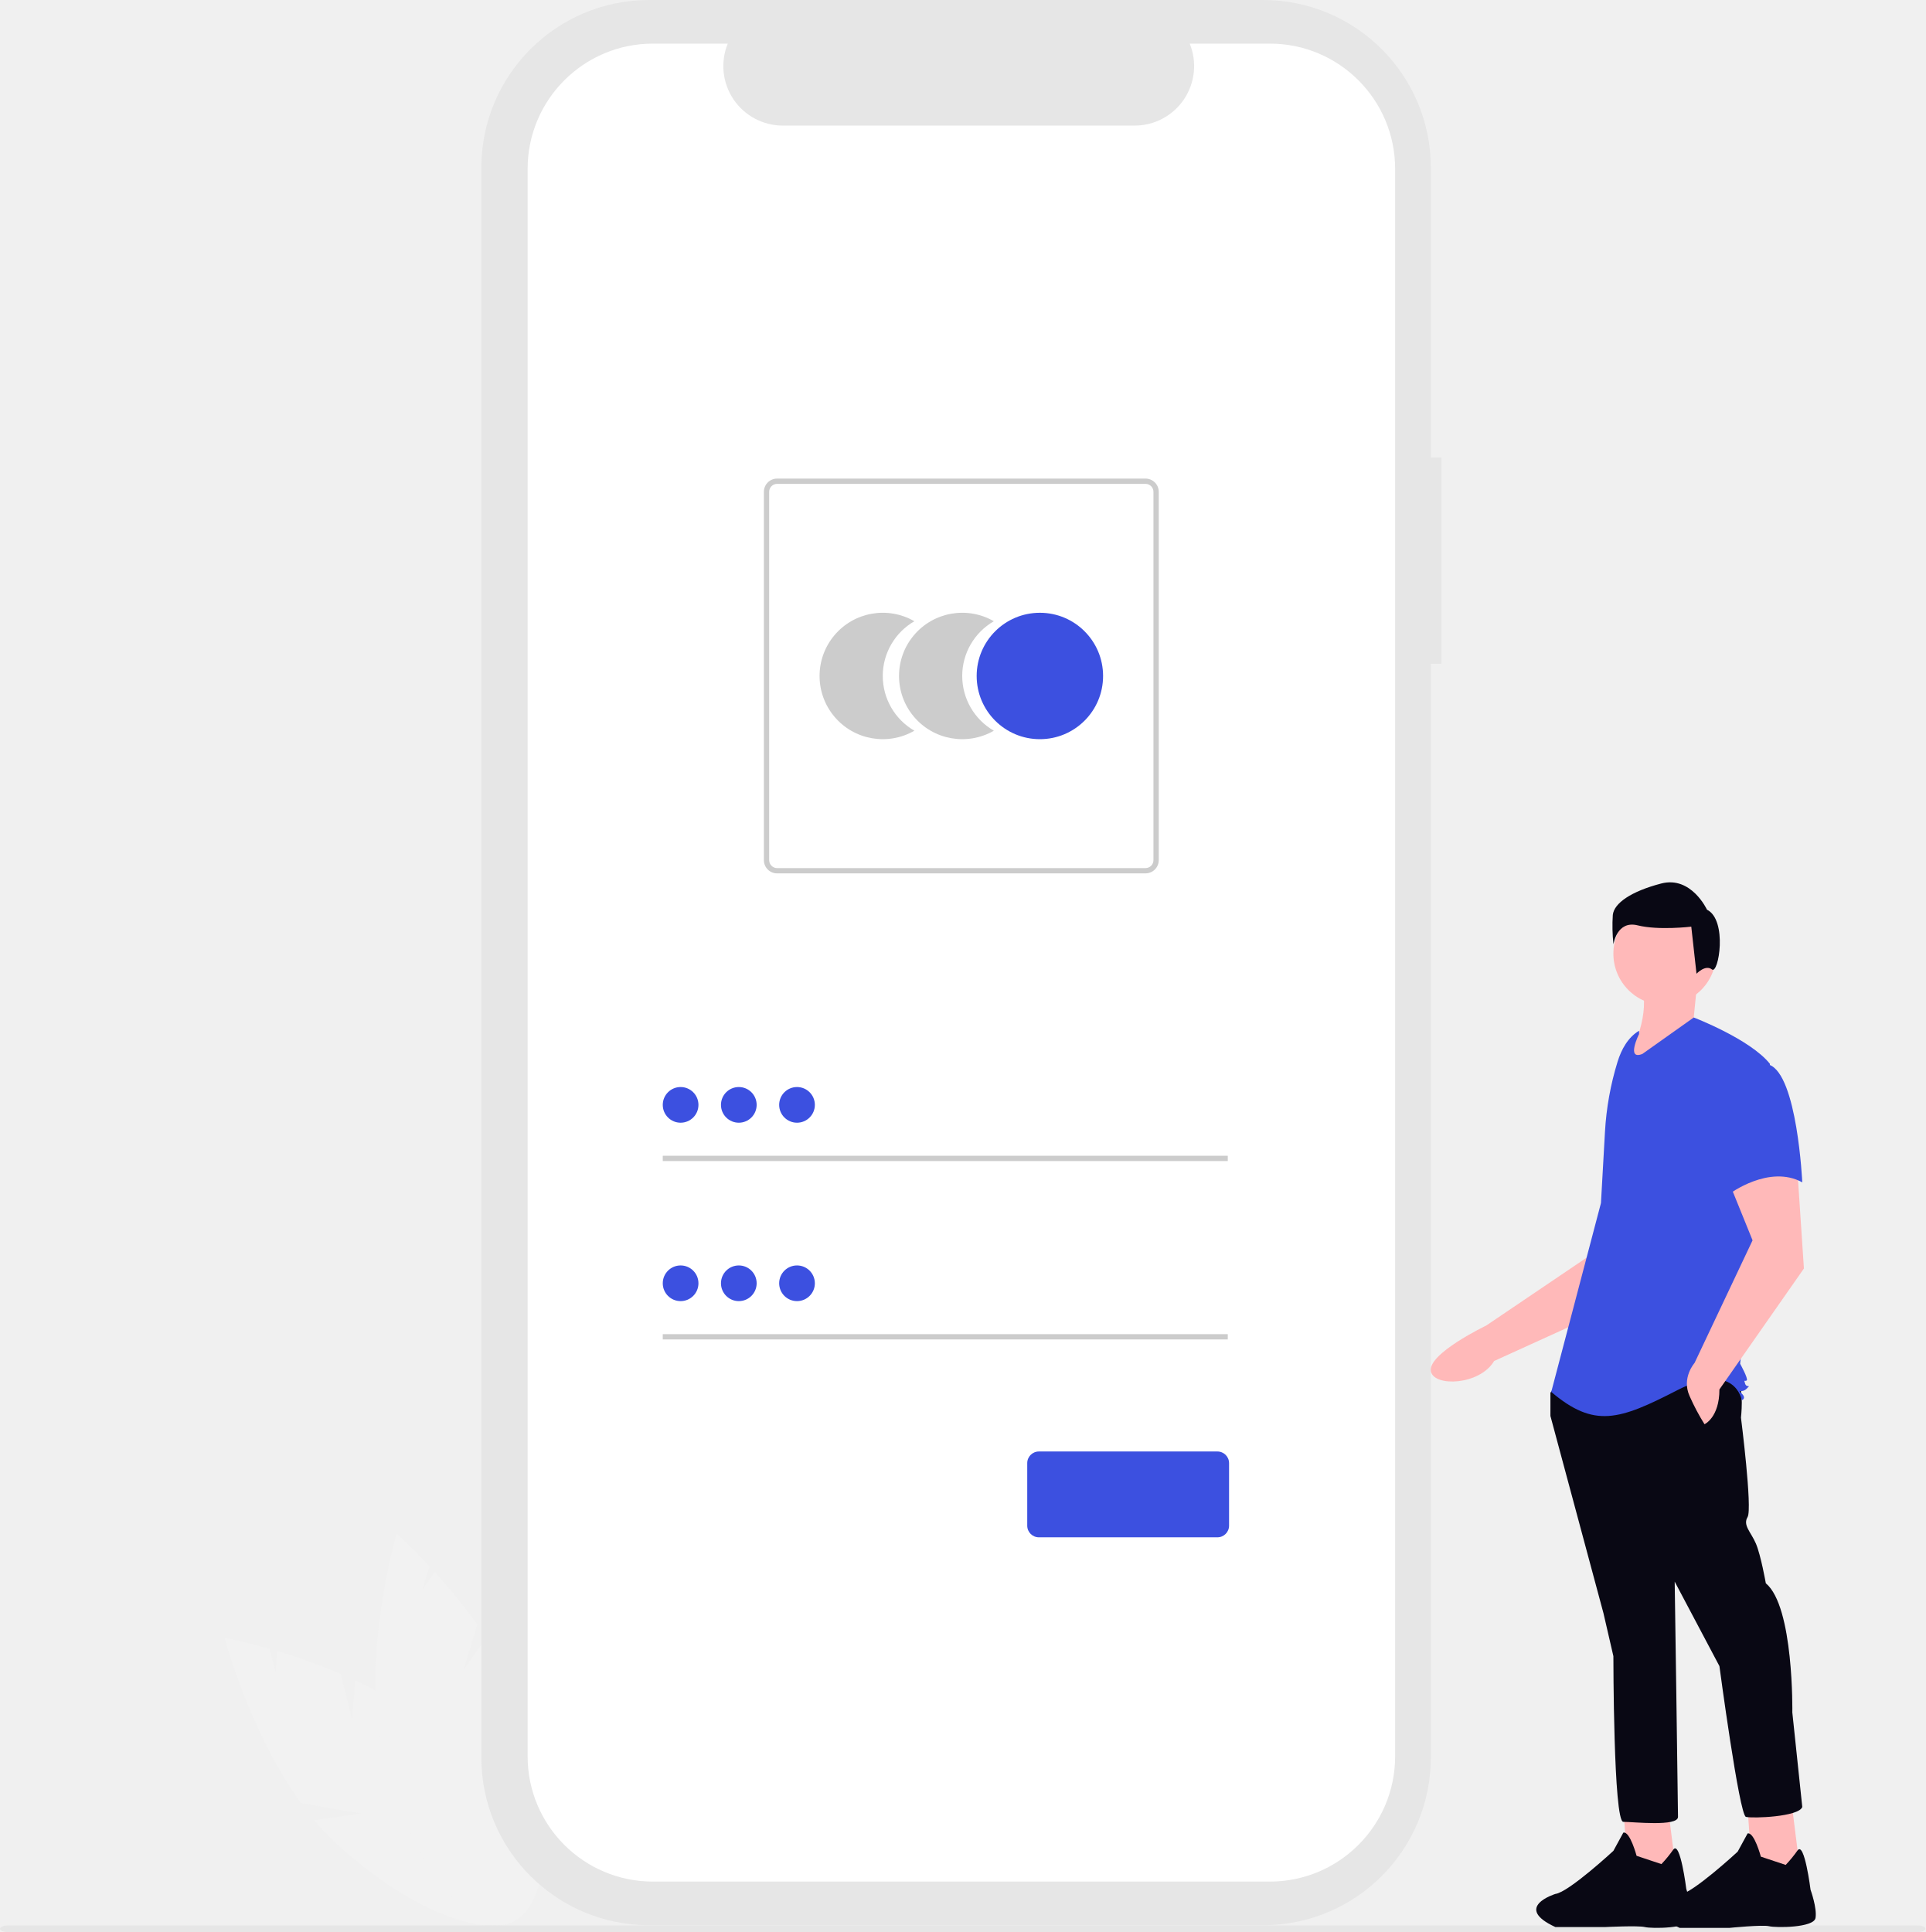
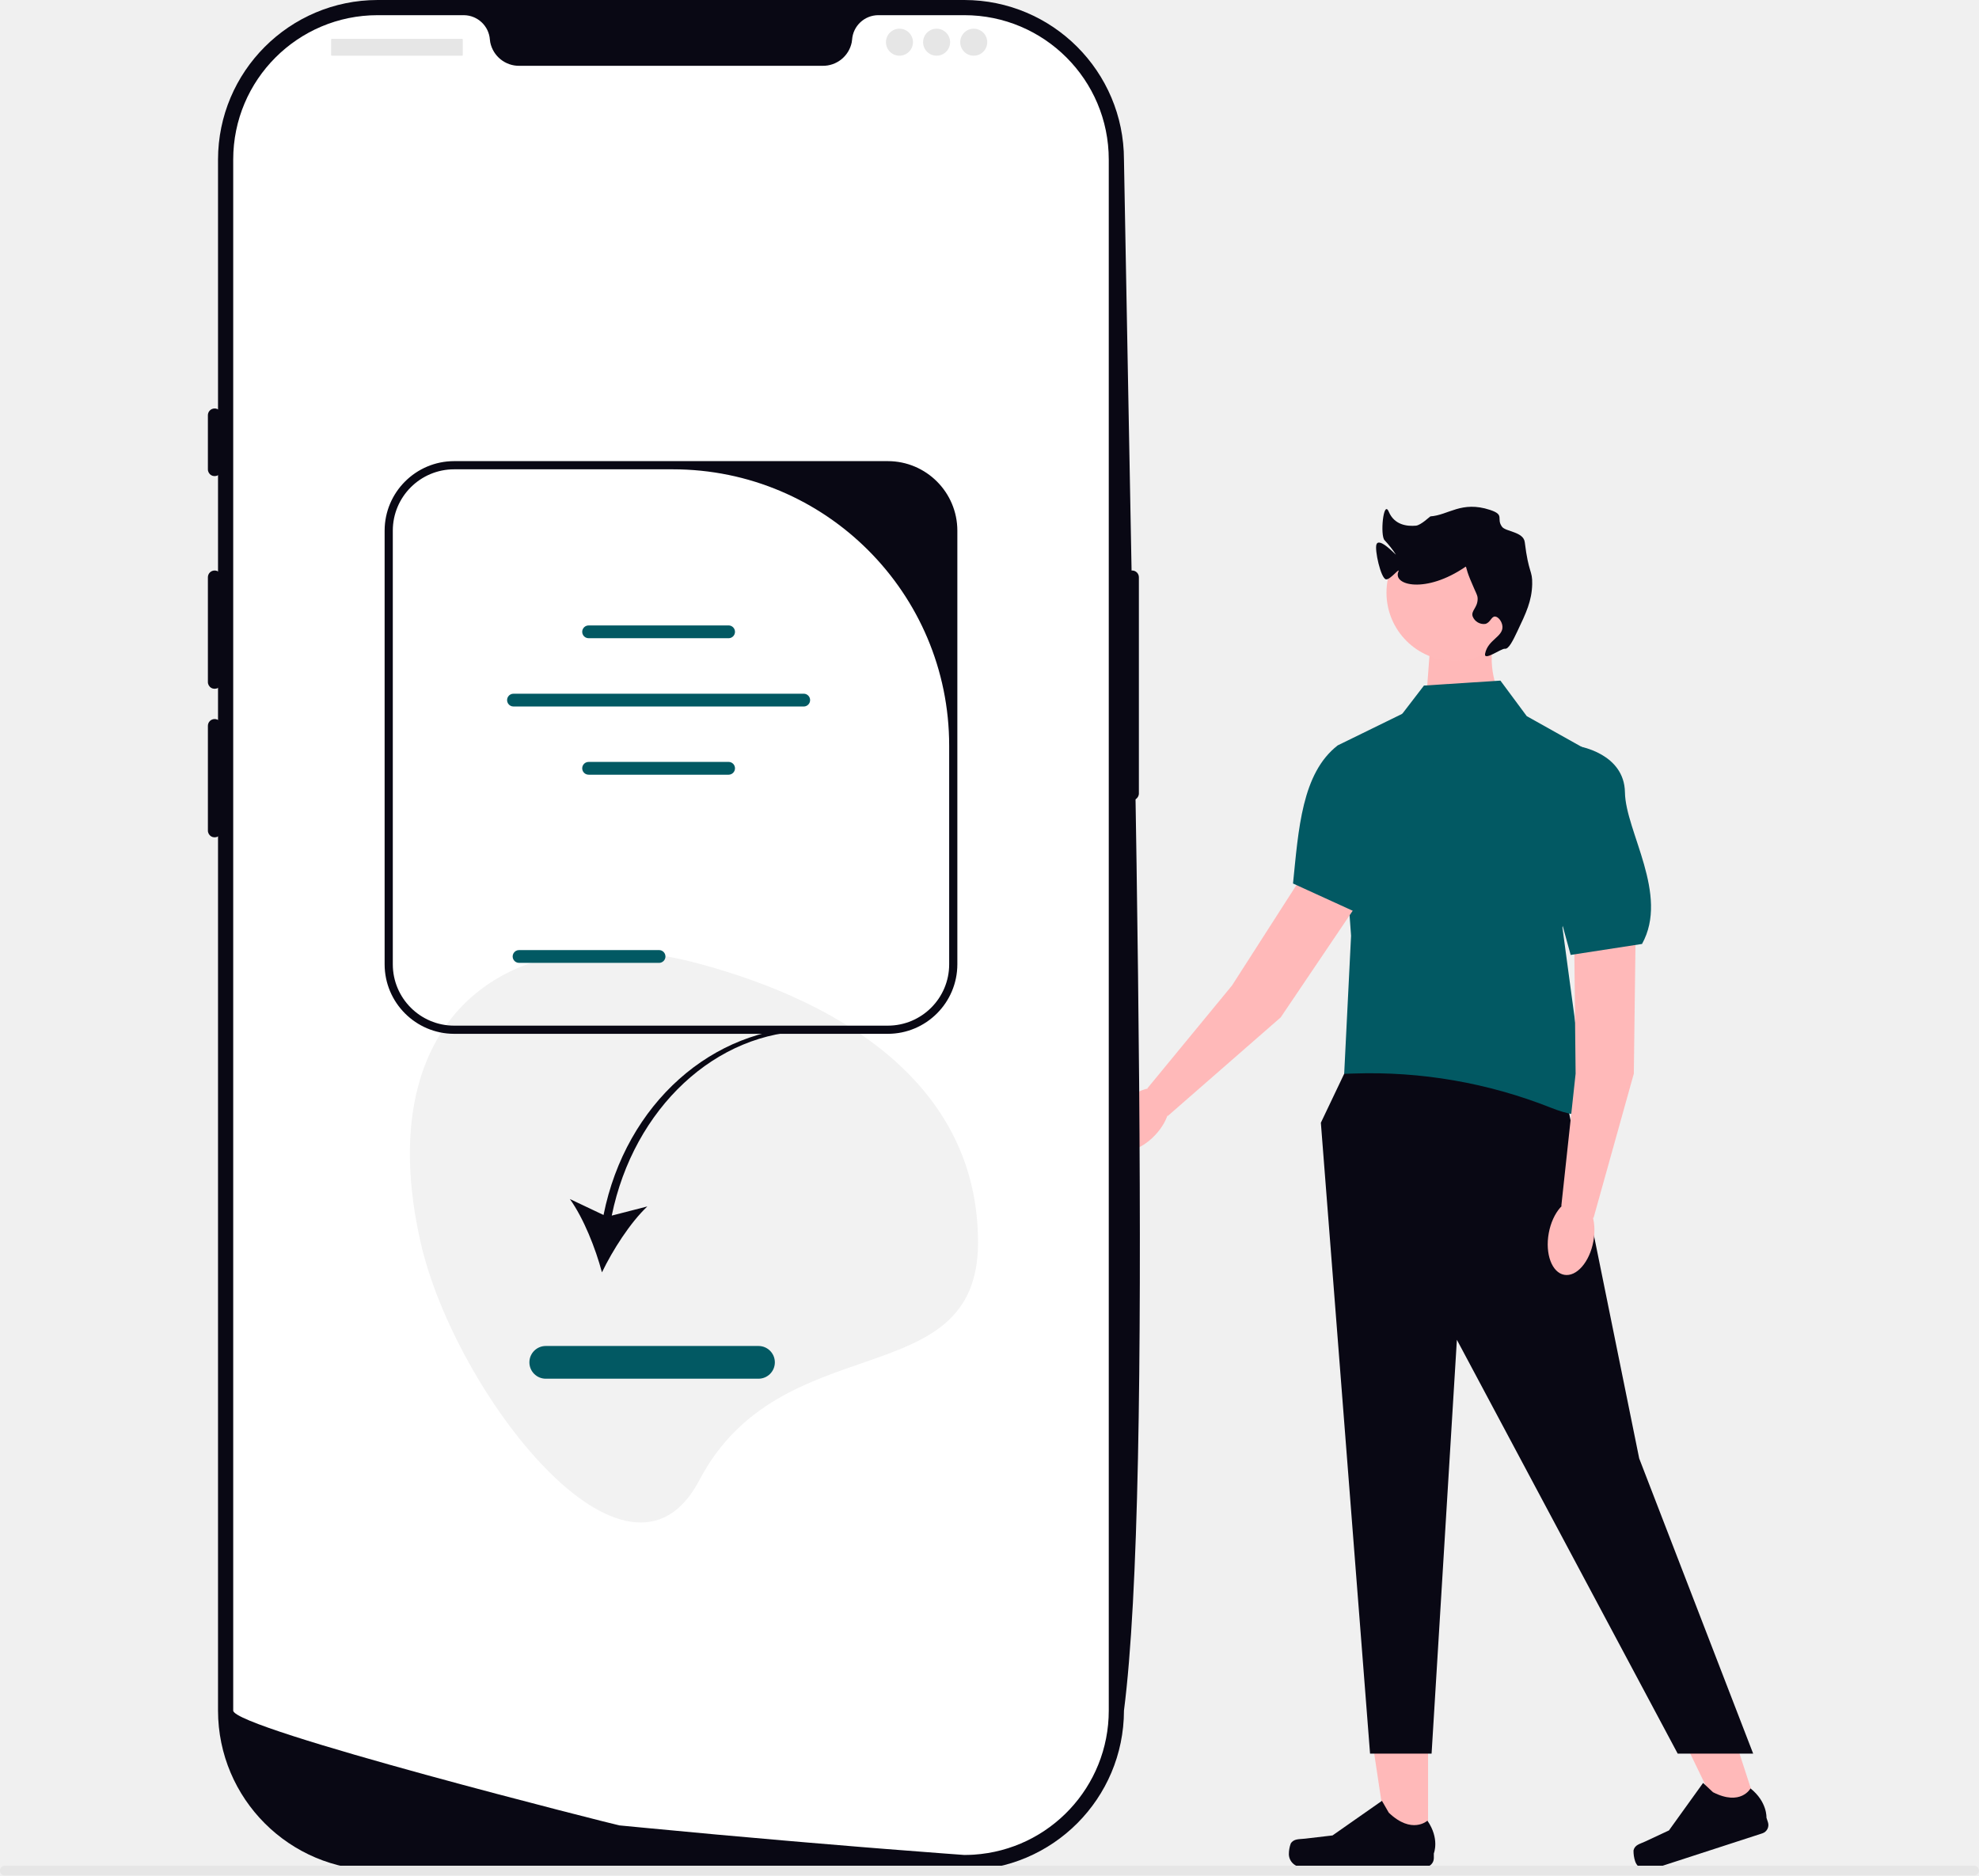
- <svg xmlns="http://www.w3.org/2000/svg" width="720" height="722.539" viewBox="0 0 720 722.539" role="img" artist="Katerina Limpitsouni" source="https://undraw.co/">
-   <g id="Group_64" data-name="Group 64" transform="translate(-600.001 -166)">
-     <g id="Group_63" data-name="Group 63" transform="translate(39.127 -21.613)">
-       <path id="Path_1-1268" data-name="Path 1" d="M275.321,690.449,270.949,673.2a223.916,223.916,0,0,0-23.758-8.524l-.552,8.015-2.238-8.83c-10.012-2.862-16.824-4.121-16.824-4.121s9.2,34.987,28.5,61.735l22.486,3.95-17.469,2.519a90.608,90.608,0,0,0,7.811,8.28c28.072,26.057,59.34,38.013,69.838,26.7s-3.749-41.6-31.822-67.656c-8.7-8.078-19.635-14.56-30.579-19.664Z" transform="translate(417.297 140.418)" fill="#f2f2f2" />
-       <path id="Path_2-1269" data-name="Path 2" d="M345.1,652.214l5.171-17.023a223.933,223.933,0,0,0-15.931-19.578l-4.615,6.576,2.648-8.716c-7.093-7.623-12.273-12.221-12.273-12.221s-10.208,34.706-7.516,67.579l17.207,15-16.259-6.874a90.606,90.606,0,0,0,2.409,11.128c10.562,36.817,31.149,63.214,45.982,58.958s18.295-37.551,7.732-74.368c-3.274-11.414-9.283-22.614-16.013-32.638Z" transform="translate(389.102 159.921)" fill="#f2f2f2" />
-     </g>
-     <g id="Group_62" data-name="Group 62" transform="translate(44.037 -0.462)">
-       <path id="Path_22-1270" data-name="Path 22" d="M734.978,247.559h-3.956V139.187A62.725,62.725,0,0,0,668.3,76.462H438.687a62.725,62.725,0,0,0-62.725,62.725V733.736a62.725,62.725,0,0,0,62.725,62.725H668.3a62.725,62.725,0,0,0,62.724-62.724V324.7h3.956Z" transform="translate(360 90)" fill="#e6e6e6" />
-       <path id="Path_23-1271" data-name="Path 23" d="M671.423,93.336H641.454a22.255,22.255,0,0,1-20.607,30.659H489.306A22.254,22.254,0,0,1,468.7,93.335H440.708a46.843,46.843,0,0,0-46.843,46.843V733.864a46.843,46.843,0,0,0,46.843,46.843H671.423a46.843,46.843,0,0,0,46.843-46.843h0V140.177a46.843,46.843,0,0,0-46.842-46.842Z" transform="translate(359.405 89.439)" fill="#fff" />
-       <path id="Path_6-1272" data-name="Path 6" d="M530.421,337.151a23.626,23.626,0,0,1,11.827-20.472,23.637,23.637,0,1,0,0,40.939,23.621,23.621,0,0,1-11.823-20.467Z" transform="translate(355.65 82.117)" fill="#ccc" />
-       <path id="Path_7-1273" data-name="Path 7" d="M561.158,337.151a23.625,23.625,0,0,1,11.827-20.472,23.637,23.637,0,1,0,0,40.939,23.621,23.621,0,0,1-11.823-20.467Z" transform="translate(354.627 82.117)" fill="#ccc" />
-       <circle id="Ellipse_1" data-name="Ellipse 1" cx="23.637" cy="23.637" r="23.637" transform="translate(921.189 395.631)" fill="#3C50E0" />
-       <path id="Path_8-1274" data-name="Path 8" d="M627.963,409.252H490.2a4.953,4.953,0,0,1-4.947-4.947V266.543A4.953,4.953,0,0,1,490.2,261.6H627.963a4.953,4.953,0,0,1,4.947,4.947V404.3a4.953,4.953,0,0,1-4.947,4.947ZM490.2,263.576a2.971,2.971,0,0,0-2.968,2.968V404.306a2.971,2.971,0,0,0,2.968,2.968H627.963a2.971,2.971,0,0,0,2.968-2.968V266.544a2.971,2.971,0,0,0-2.968-2.968Z" transform="translate(356.366 83.844)" fill="#ccc" />
-       <rect id="Rectangle_1" data-name="Rectangle 1" width="211.284" height="1.979" transform="translate(803.805 598.696)" fill="#ccc" />
-       <circle id="Ellipse_2" data-name="Ellipse 2" cx="6.672" cy="6.672" r="6.672" transform="translate(803.805 572.996)" fill="#3C50E0" />
-       <rect id="Rectangle_2" data-name="Rectangle 2" width="211.284" height="1.979" transform="translate(803.805 665.417)" fill="#ccc" />
-       <circle id="Ellipse_3" data-name="Ellipse 3" cx="6.672" cy="6.672" r="6.672" transform="translate(803.805 639.718)" fill="#3C50E0" />
-       <path id="Path_977-1275" data-name="Path 977" d="M658.244,670.068H591.472a4.355,4.355,0,0,1-4.35-4.35v-23.4a4.355,4.355,0,0,1,4.35-4.35h66.772a4.355,4.355,0,0,1,4.35,4.35v23.4a4.355,4.355,0,0,1-4.35,4.35Z" transform="translate(352.978 71.328)" fill="#3C50E0" />
-       <circle id="Ellipse_7" data-name="Ellipse 7" cx="6.672" cy="6.672" r="6.672" transform="translate(825.57 572.996)" fill="#3C50E0" />
-       <circle id="Ellipse_8" data-name="Ellipse 8" cx="6.672" cy="6.672" r="6.672" transform="translate(847.335 572.996)" fill="#3C50E0" />
-       <circle id="Ellipse_9" data-name="Ellipse 9" cx="6.672" cy="6.672" r="6.672" transform="translate(825.57 639.718)" fill="#3C50E0" />
-       <circle id="Ellipse_10" data-name="Ellipse 10" cx="6.672" cy="6.672" r="6.672" transform="translate(847.335 639.718)" fill="#3C50E0" />
-     </g>
-     <path id="Path_88-1276" data-name="Path 88" d="M966.106,823.539H251.642c-1.529,0-2.768-.546-2.768-1.218s1.239-1.219,2.768-1.219H966.106c1.528,0,2.768.546,2.768,1.219S967.634,823.539,966.106,823.539Z" transform="translate(351.127 65)" fill="#e6e6e6" />
-     <g id="Group_61" data-name="Group 61" transform="translate(-21145.078 -2078.104)">
-       <path id="Path_92-1277" data-name="Path 92" d="M893.722,361.268l-16.8,33.257L826.7,417.359c-5.364,9.065-22.409,9.759-23.649,3.9-1.391-6.576,20.7-17.161,20.7-17.161l42.012-28.416,3.676-24.463Z" transform="translate(21477.109 2335.737)" fill="#ffb9b9" />
-       <path id="Path_93-1278" data-name="Path 93" d="M742.662,464.215,745.76,489l-17.969,1.24-1.858-26.023Z" transform="translate(21626.188 2455.967)" fill="#ffb9b9" />
-       <path id="Path_94-1279" data-name="Path 94" d="M900.869,676.83a48.641,48.641,0,0,0,4.434-5.422c2.575-3.564,4.86,14.716,4.86,14.716s2.479,7.435,1.859,11.153-14.87,3.718-17.349,3.1-14.87,0-14.87,0H861.215c-16.11-7.435,0-12.392,0-12.392,4.957-.62,21.686-16.11,21.686-16.11l3.718-6.815c2.478-.62,4.957,8.674,4.957,8.674Z" transform="translate(21465.504 2264.419)" fill="#090814" />
-       <path id="Path_95-1280" data-name="Path 95" d="M802.8,464.616l3.1,24.784-17.969,1.24-1.859-26.024Z" transform="translate(21612.521 2455.876)" fill="#ffb9b9" />
-       <path id="Path_96-1281" data-name="Path 96" d="M961.005,677.231a48.7,48.7,0,0,0,4.434-5.422c2.575-3.564,4.86,14.716,4.86,14.716s2.478,6.816,1.859,10.533-14.87,3.717-17.349,3.1-14.87.62-14.87.62H921.351c-16.11-7.435,0-12.392,0-12.392,4.957-.62,21.686-16.11,21.686-16.11l3.718-6.815c2.478-.62,4.957,8.674,4.957,8.674Z" transform="translate(21451.836 2264.328)" fill="#090814" />
-       <path id="Path_97-1282" data-name="Path 97" d="M930.929,446.165c2.479,3.1,1.239,13.631,1.239,13.631s4.337,34.078,2.478,37.176,1.239,5.576,3.1,9.914,3.718,14.87,3.718,14.87c10.533,8.674,9.914,48.329,9.914,48.329l3.717,35.317c-1.239,3.718-18.588,4.337-21.066,3.718s-9.914-56.384-9.914-56.384l-16.729-31.6s1.239,84.265,1.239,87.983-16.729,1.859-20.447,1.859-3.718-61.96-3.718-61.96l-3.718-16.109-19.827-73.732V450.5l3.1-4.337S928.451,443.067,930.929,446.165Z" transform="translate(21463.943 2314.471)" fill="#090814" />
-       <circle id="Ellipse_11" data-name="Ellipse 11" cx="19.208" cy="19.208" r="19.208" transform="translate(22348.404 2581.572)" fill="#ffb9b9" />
-       <path id="Path_98-1283" data-name="Path 98" d="M901.99,251.326c3.893,8.67,1.588,20.779-6.2,34.078l31.6-14.87-4.957-4.337,1.239-12.392Z" transform="translate(21456.018 2358.437)" fill="#ffb9b9" />
-       <path id="Path_99-1284" data-name="Path 99" d="M894.154,275.527c-4.138,2.46-6.613,6.98-8.034,11.58a109.735,109.735,0,0,0-4.716,26.218l-1.5,26.64L861.316,410.6c16.109,13.631,25.4,10.533,47.089-.62S932.57,413.7,932.57,413.7s1.859-.62,0-2.478,0,0,1.859-1.859,0,0-.62-1.859,0-.62.62-1.239-2.478-6.2-2.478-6.2l4.957-46.47,6.2-65.677c-7.435-9.294-28.5-17.349-28.5-17.349L895.394,284.2c-6.2,2.478-1.239-7.435-1.239-7.435Z" transform="translate(21463.852 2354.064)" fill="#3C50E0" />
-       <path id="Path_100-1285" data-name="Path 100" d="M968.242,343.937l2.478,37.176-31.6,45.231c0,10.533-5.576,13.012-5.576,13.012a81.9,81.9,0,0,1-5.576-10.533c-3.1-6.816,1.859-12.392,1.859-12.392l21.686-45.85-9.294-22.925Z" transform="translate(21448.936 2337.39)" fill="#ffb9b9" />
-       <path id="Path_101-1286" data-name="Path 101" d="M960.1,293.046c10.533,3.718,12.392,43.992,12.392,43.992-12.392-6.816-27.262,4.337-27.262,4.337s-3.1-10.533-6.816-24.164a23.68,23.68,0,0,1,4.957-22.306S949.563,289.329,960.1,293.046Z" transform="translate(21446.549 2349.247)" fill="#3C50E0" />
-       <path id="Path_102-1287" data-name="Path 102" d="M928.148,237.734c-2.445-1.956-5.781,1.6-5.781,1.6l-1.956-17.606s-12.226,1.467-20.051-.489-9.047,7.091-9.047,7.091a62.8,62.8,0,0,1-.245-11c.489-4.4,6.847-8.8,18.095-11.737s17.116,9.781,17.116,9.781C934.1,219.283,930.593,239.691,928.148,237.734Z" transform="translate(21457.121 2368.931)" fill="#090814" />
+ <svg xmlns="http://www.w3.org/2000/svg" width="799.768" height="757.961" viewBox="0 0 799.768 757.961" role="img" artist="Katerina Limpitsouni" source="https://undraw.co/">
+   <g id="Group_115" data-name="Group 115" transform="translate(-579 -179)">
+     <g id="Group_114" data-name="Group 114" transform="translate(579 179)">
+       <path id="Path_1240-3898" data-name="Path 1240" d="M40.23,27.569,8.456,50.456,0,9.623,23.831,0C24.8,10.705,30.493,19.817,40.23,27.569Z" transform="translate(580.539 253.129) rotate(16)" fill="#ffb8b8" />
+       <g id="Group_113" data-name="Group 113" transform="matrix(0.951, -0.309, 0.309, 0.951, 644.282, 701.372)">
+         <path id="Path_1794-3899" data-name="Path 1794" d="M21.527,50.741H6.94L0,0H21.53Z" transform="translate(32.039)" fill="#ffb9b9" />
+         <path id="Path_1795-3900" data-name="Path 1795" d="M.725,17.257h0A13.172,13.172,0,0,0,0,21.581H0a5.183,5.183,0,0,0,5.174,5.191H52.387a3.536,3.536,0,0,0,3.53-3.542V21.259s2.336-5.927-2.473-13.233c0,0-5.976,5.72-14.907-3.239L35.9,0,16.842,13.987l-10.566,1.3c-2.312.286-4.361-.044-5.55,1.965Z" transform="translate(0 31.854)" fill="#090814" />
+       </g>
+       <g id="Group_106" data-name="Group 106" transform="translate(520.865 695.945)">
+         <path id="Path_1794-2-3901" data-name="Path 1794" d="M378.868,471.7h-16.05l-7.635-50.74h23.688Z" transform="translate(-322.609 -420.955)" fill="#ffb9b9" />
+         <path id="Path_1795-2-3902" data-name="Path 1795" d="M340.045,459.746h0a12.632,12.632,0,0,0-.76,4.324h0a5.31,5.31,0,0,0,5.421,5.191H394.17a3.622,3.622,0,0,0,3.7-3.542v-1.972s2.447-5.927-2.591-13.233c0,0-6.261,5.72-15.617-3.239l-2.759-4.786L356.93,456.476l-11.07,1.3c-2.422.286-4.569-.044-5.815,1.965Z" transform="translate(-339.285 -410.635)" fill="#090814" />
+       </g>
+       <path id="Path_1798-3903" data-name="Path 1798" d="M354.254,259.605l-11.7,24.561,19.883,254.969h24.865l10.222-167.25,89.238,167.25h30.5l-46.056-119.3L439.633,264.284Z" transform="translate(191.241 169.589)" fill="#090814" />
+       <path id="Path_1799-3904" data-name="Path 1799" d="M412.49,167.557l-30.9,2L372.1,181.919l-25.513,12.2,5.546,76.538-2.782,55.806,3.813-.111a197.8,197.8,0,0,1,79.681,13.8c6.48,2.609,13.273,4.065,19.121,2.6,0,0-2.218-8.874-4.437-11.092s-3.328-4.053-2.218-5.354,3.328-2.411,1.109-4.629a7.729,7.729,0,0,1-2.218-5.013l-6.655-49.34,13.311-69.883-27.731-15.529L412.49,167.557Z" transform="translate(193.87 107.51)" fill="#025963" />
+       <path id="Path_1800-3905" data-name="Path 1800" d="M431.48,225.59l-.841,65.458L414.352,349.4l-13.02-4.857,5.781-53.486-.76-72.38Z" transform="translate(229.635 142.852)" fill="#ffb9b9" />
+       <ellipse id="Ellipse_366" data-name="Ellipse 366" cx="15.442" cy="9.169" rx="15.442" ry="9.169" transform="translate(623.126 513.567) rotate(-79.681)" fill="#ffb9b9" />
+       <path id="Path_1801-3906" data-name="Path 1801" d="M413.078,183.218s18.377,2.847,18.617,18.617,17.988,41.282,6.9,61.249l-28.84,4.437-15.529-56.572" transform="translate(224.99 118.412)" fill="#025963" />
+       <path id="Path_1802-3907" data-name="Path 1802" d="M390.642,223.617,354.02,277.878l-45.636,39.844-8.22-11.2,34.182-41.541,39.082-60.926Z" transform="translate(163.547 133.297)" fill="#ffb9b9" />
+       <ellipse id="Ellipse_367" data-name="Ellipse 367" cx="15.442" cy="9.169" rx="15.442" ry="9.169" transform="matrix(0.69, -0.724, 0.724, 0.69, 442.791, 457.389)" fill="#ffb9b9" />
+       <path id="Path_1803-3908" data-name="Path 1803" d="M384.791,175.425s13.8,12.464,5.348,25.78-7.615,44.383-27.845,54.988l-26.545-12.117c2.236-21.875,3.541-44.555,18.06-55.815l31.272-15.3" transform="translate(186.793 112.988)" fill="#025963" />
+       <g id="Group_108" data-name="Group 108" transform="translate(556.114 204.809)">
+         <circle id="Ellipse_368" data-name="Ellipse 368" cx="27.596" cy="27.596" r="27.596" transform="translate(4.203 7.109)" fill="#ffb9b9" />
+         <path id="Path_1804-3909" data-name="Path 1804" d="M408.122,181.261c1.52.259,3.3-3.425,5.01-7.014,3.57-7.512,5.839-12.287,6.012-19.037.147-5.753-1.451-4.243-3.006-17.033-.513-4.218-7.72-4.21-9.186-6.213-2.478-3.384,1.324-4.779-4.841-6.812-11.546-3.807-16.768,2.107-24.1,2.617-.185.013-3.82,3.568-5.851,3.752-3.557.322-8.688-.232-10.989-5.651-2.151-5.067-3.576,9.74-1.653,11.573a38.928,38.928,0,0,1,4.52,5.745c.081.321-6.7-7.185-7.826-4.092-.814,2.226,1.749,13.681,3.819,14.111,1.731.36,5.965-5.346,5.01-3.006-2.215,5.427,11.105,8.89,27.052-2,.566-.386.031.23,2,5.01,2.488,6.028,3.049,6.355,3.006,8.015-.094,3.594-2.793,4.653-2,7.014a4.853,4.853,0,0,0,5.01,3.006c2.115-.436,2.477-3.052,4.008-3.006,1.311.04,2.867,2.015,3.006,4.008.292,4.2-5.924,5.354-7.014,11.021-.615,3.2,6.619-2.242,8.015-2Z" transform="translate(-356.056 -123.882)" fill="#090814" />
+       </g>
+       <path id="Path_1805-3910" data-name="Path 1805" d="M374.59,755.828H137.473a64.572,64.572,0,0,1-64.5-64.5V64.5A64.572,64.572,0,0,1,137.473,0H374.59a64.572,64.572,0,0,1,64.5,64.5c4.414,251.715,11.941,533.6,0,626.83A64.572,64.572,0,0,1,374.59,755.828Z" transform="translate(15.134)" fill="#090814" />
+       <path id="Path_1806-3911" data-name="Path 1806" d="M297.5,139.463a2.731,2.731,0,0,0-2.729,2.729v87.316a2.729,2.729,0,1,0,5.457,0V142.192A2.731,2.731,0,0,0,297.5,139.463Z" transform="translate(160.026 91.105)" fill="#090814" />
+       <path id="Path_1807-3912" data-name="Path 1807" d="M430.524,62.076V688.894a58.366,58.366,0,0,1-54.559,58.242h-.014c-.45.027-.9.055-1.364.068-.8.041-1.61.055-2.428.055,0,0-3-.218-8.486-.628-5.539-.409-13.6-1.023-23.657-1.828q-4.523-.348-9.55-.764c-6.685-.546-14.025-1.146-21.9-1.828-3.138-.259-6.385-.546-9.7-.832-16.945-1.46-35.922-3.165-55.937-5.1q-5.075-.471-10.232-.982c-.9-.1-156.011-39.087-156.011-46.4V62.076A58.36,58.36,0,0,1,135.053,3.71H169.9A10.639,10.639,0,0,1,180.416,13.6c.041.368.082.737.15,1.105a11.856,11.856,0,0,0,11.8,9.468H314.844a11.856,11.856,0,0,0,11.8-9.468c.068-.368.109-.737.15-1.105A10.639,10.639,0,0,1,337.314,3.71h34.844a58.359,58.359,0,0,1,58.365,58.365Z" transform="translate(17.56 2.424)" fill="#fff" />
+       <path id="Path_1808-3913" data-name="Path 1808" d="M73.227,99.853a2.731,2.731,0,0,0-2.729,2.729V124.41a2.729,2.729,0,1,0,5.457,0V102.581A2.731,2.731,0,0,0,73.227,99.853Z" transform="translate(13.517 65.229)" fill="#090814" />
+       <path id="Path_1809-3914" data-name="Path 1809" d="M73.227,139.463a2.731,2.731,0,0,0-2.729,2.729v42.294a2.729,2.729,0,1,0,5.457,0V142.192A2.731,2.731,0,0,0,73.227,139.463Z" transform="translate(13.517 91.105)" fill="#090814" />
+       <path id="Path_1810-3915" data-name="Path 1810" d="M73.227,175.773A2.731,2.731,0,0,0,70.5,178.5V220.8a2.729,2.729,0,1,0,5.457,0V178.5A2.731,2.731,0,0,0,73.227,175.773Z" transform="translate(13.517 114.825)" fill="#090814" />
+       <rect id="Rectangle_426" data-name="Rectangle 426" width="53.208" height="6.822" rx="0.31" transform="translate(133.813 15.69)" fill="#e6e6e6" />
+       <circle id="Ellipse_369" data-name="Ellipse 369" cx="5.457" cy="5.457" r="5.457" transform="translate(358.039 11.597)" fill="#e6e6e6" />
+       <circle id="Ellipse_370" data-name="Ellipse 370" cx="5.457" cy="5.457" r="5.457" transform="translate(373.047 11.597)" fill="#e6e6e6" />
+       <circle id="Ellipse_371" data-name="Ellipse 371" cx="5.457" cy="5.457" r="5.457" transform="translate(388.054 11.597)" fill="#e6e6e6" />
+       <path id="Path_1811-3916" data-name="Path 1811" d="M349.474,350.291c0-62.2-52.575-96.423-112.63-112.63-77-20.779-133.388,21.268-112.631,112.63,13.782,60.658,83.735,151.183,112.631,96.1C269.909,383.356,349.474,412.495,349.474,350.291Z" transform="translate(45.772 151.844)" fill="#f2f2f2" />
+       <path id="Path_1812-3917" data-name="Path 1812" d="M0,458.054a1.89,1.89,0,0,0,1.814,1.967h796.14a1.974,1.974,0,0,0,0-3.935H1.814A1.89,1.89,0,0,0,0,458.054Z" transform="translate(0 297.94)" fill="#e6e6e6" />
+       <path id="Path_1813-3918" data-name="Path 1813" d="M172.587,327.01l-13.606-6.445c5.581,7.788,10.389,19.952,12.964,29.63,4.359-9.016,11.386-20.047,18.341-26.637l-14.38,3.7c8.861-43.428,42.19-74.6,80.355-74.6l.54-1.569C216.936,251.084,181.635,281.829,172.587,327.01Z" transform="translate(71.318 164.022)" fill="#090814" />
+       <path id="Path_1814-3919" data-name="Path 1814" d="M241.672,342.259H155.7a6.613,6.613,0,0,1,0-13.226h85.969a6.613,6.613,0,0,1,0,13.226Z" transform="translate(64.857 214.942)" fill="#025963" />
+       <path id="Path_1815-3920" data-name="Path 1815" d="M345.155,140.831V316.075a28.137,28.137,0,0,1-28.105,28.105H141.805A28.137,28.137,0,0,1,113.7,316.075V140.831a28.137,28.137,0,0,1,28.105-28.105H317.05A28.137,28.137,0,0,1,345.155,140.831ZM317.05,340.874a24.8,24.8,0,0,0,24.8-24.8V227.724A111.692,111.692,0,0,0,230.157,116.032H141.805a24.8,24.8,0,0,0-24.8,24.8V316.075a24.8,24.8,0,0,0,24.8,24.8H317.05Z" transform="translate(41.738 73.638)" fill="#090814" />
+       <g id="Group_112" data-name="Group 112" transform="translate(204.973 252.763)">
+         <path id="Path_1816-3921" data-name="Path 1816" d="M221.187,158.062H164.612a2.587,2.587,0,1,1,0-5.173h56.575a2.587,2.587,0,0,1,0,5.173Z" transform="translate(-131.666 -152.888)" fill="#025963" />
+         <path id="Path_1817-3922" data-name="Path 1817" d="M221.187,191.425H164.612a2.587,2.587,0,1,1,0-5.173h56.575a2.587,2.587,0,0,1,0,5.173Z" transform="translate(-131.666 -131.093)" fill="#025963" />
+         <path id="Path_1818-3923" data-name="Path 1818" d="M204.187,237.425H147.612a2.587,2.587,0,1,1,0-5.173h56.575a2.587,2.587,0,0,1,0,5.173Z" transform="translate(-142.771 -101.044)" fill="#025963" />
+         <path id="Path_1819-3924" data-name="Path 1819" d="M263.542,174.754H146.249a2.587,2.587,0,1,1,0-5.173H263.542a2.587,2.587,0,0,1,0,5.173Z" transform="translate(-143.662 -141.984)" fill="#025963" />
+       </g>
    </g>
  </g>
</svg>
